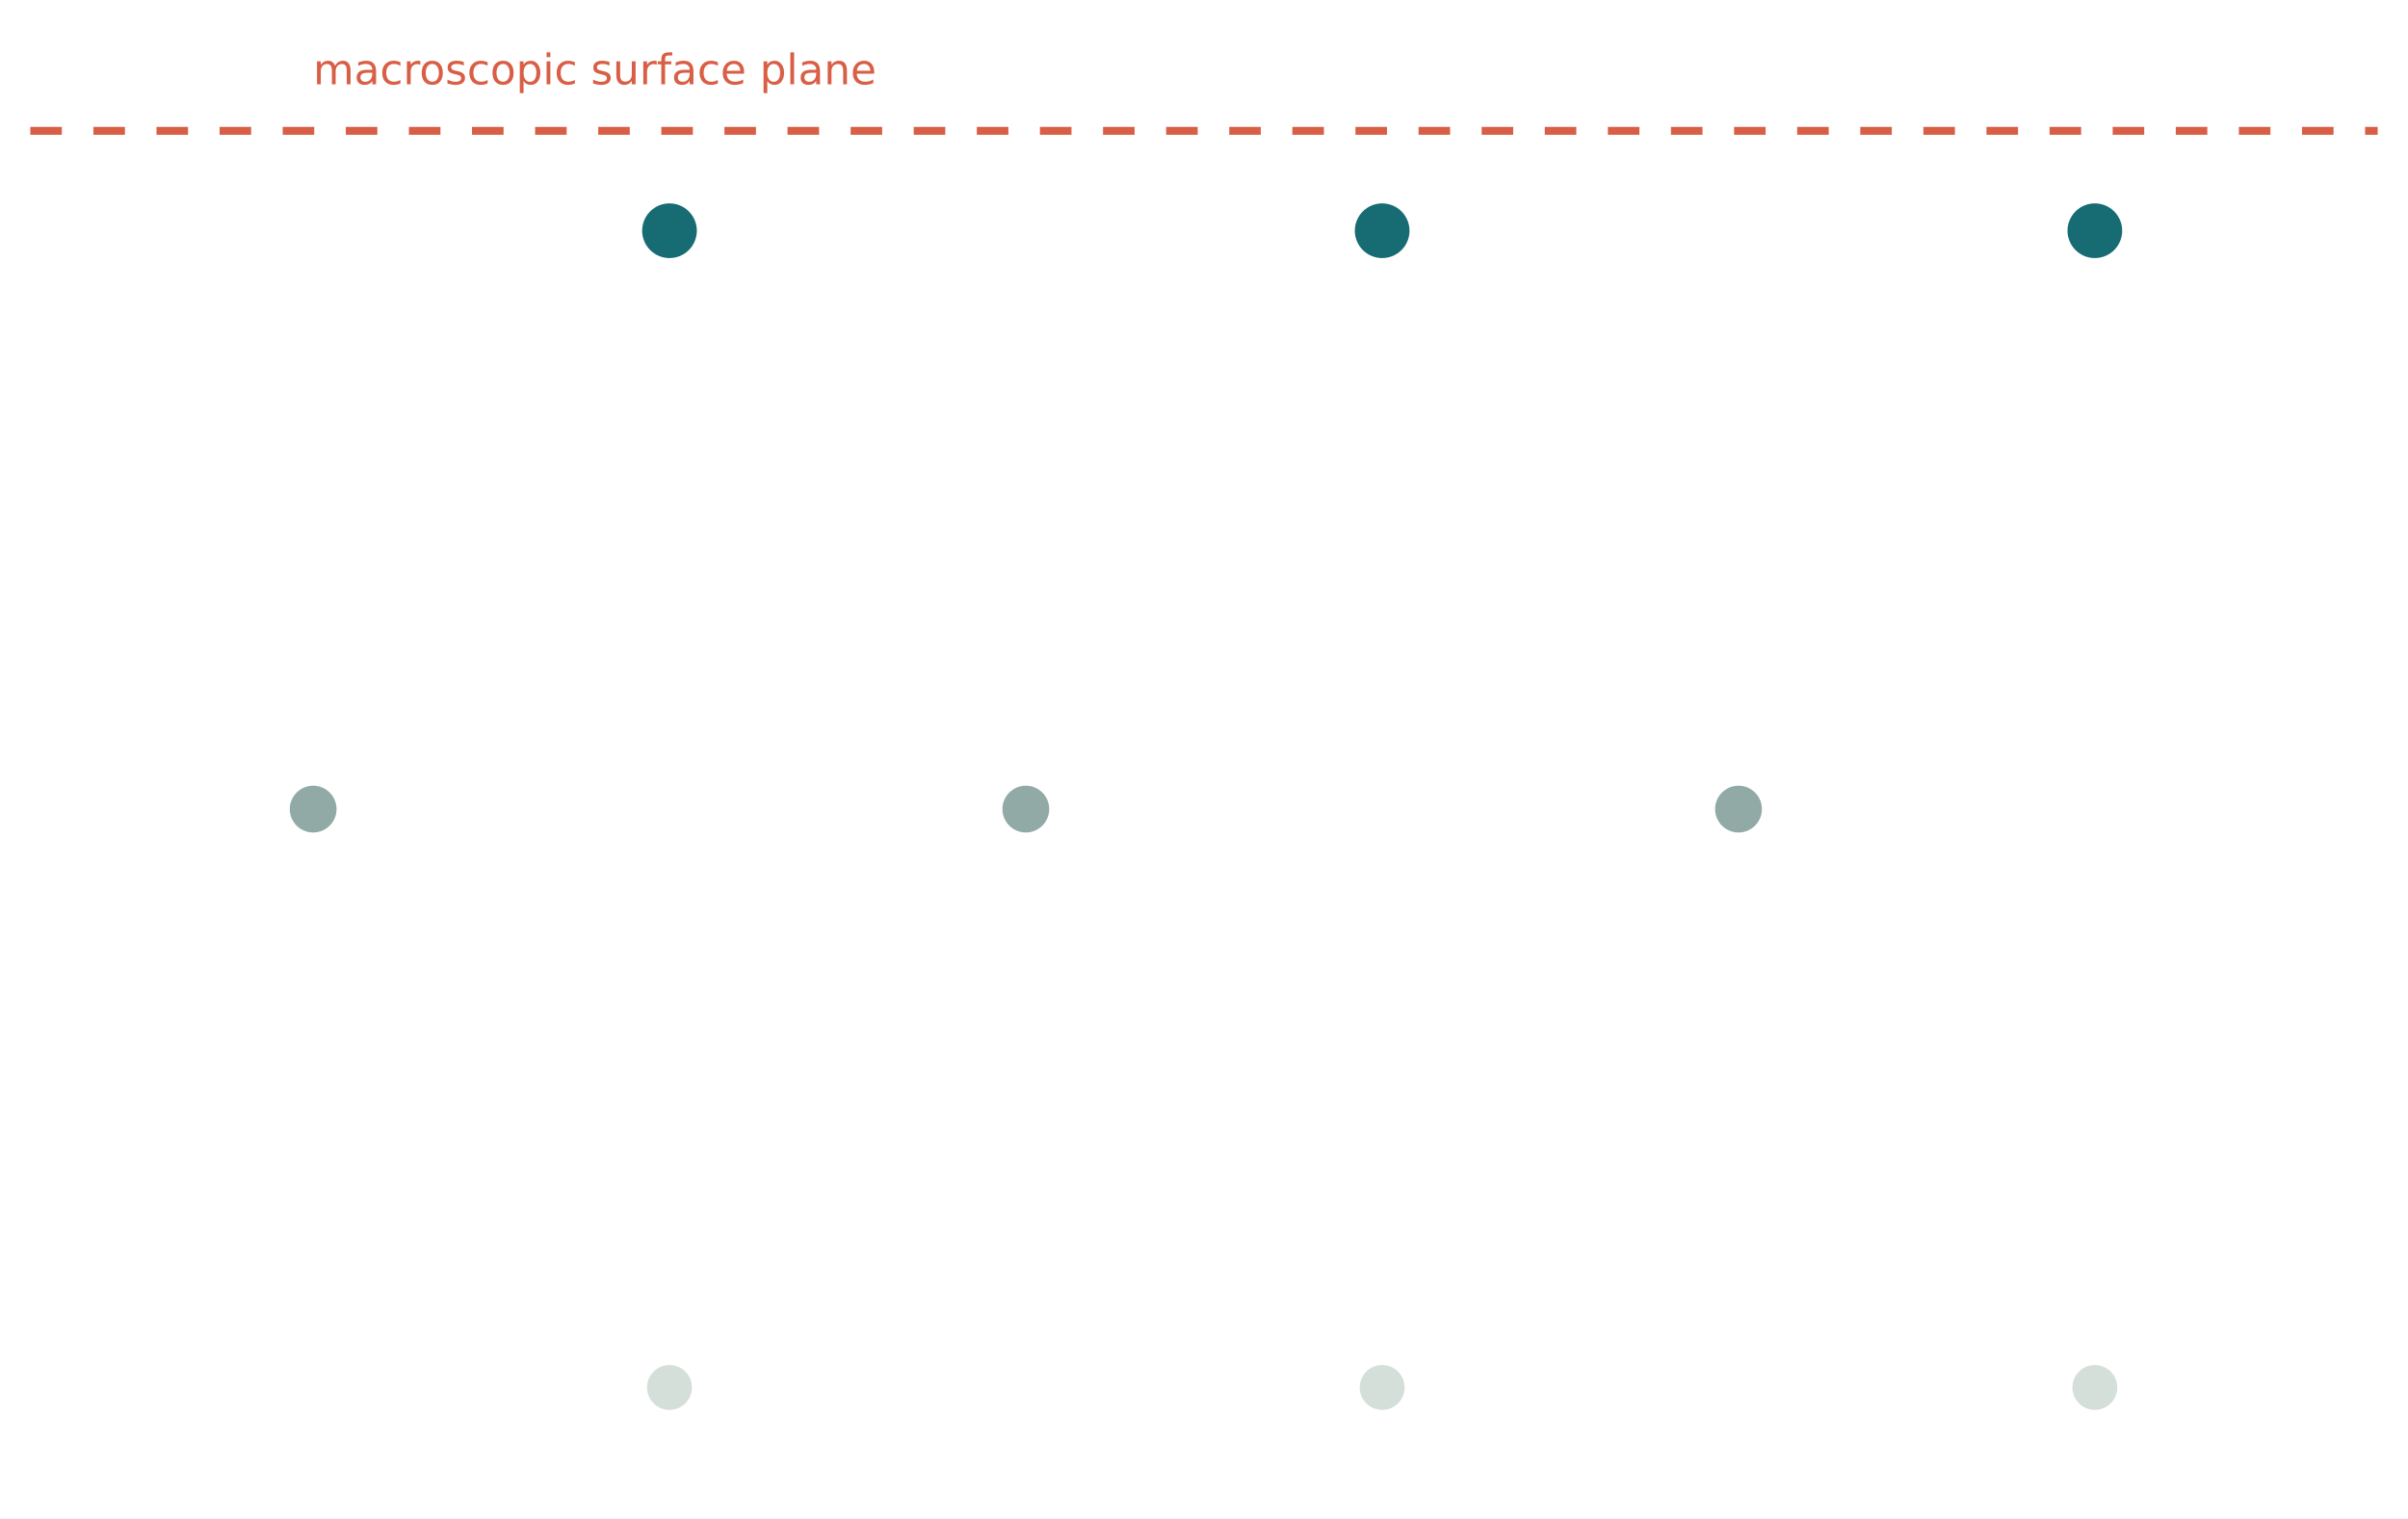
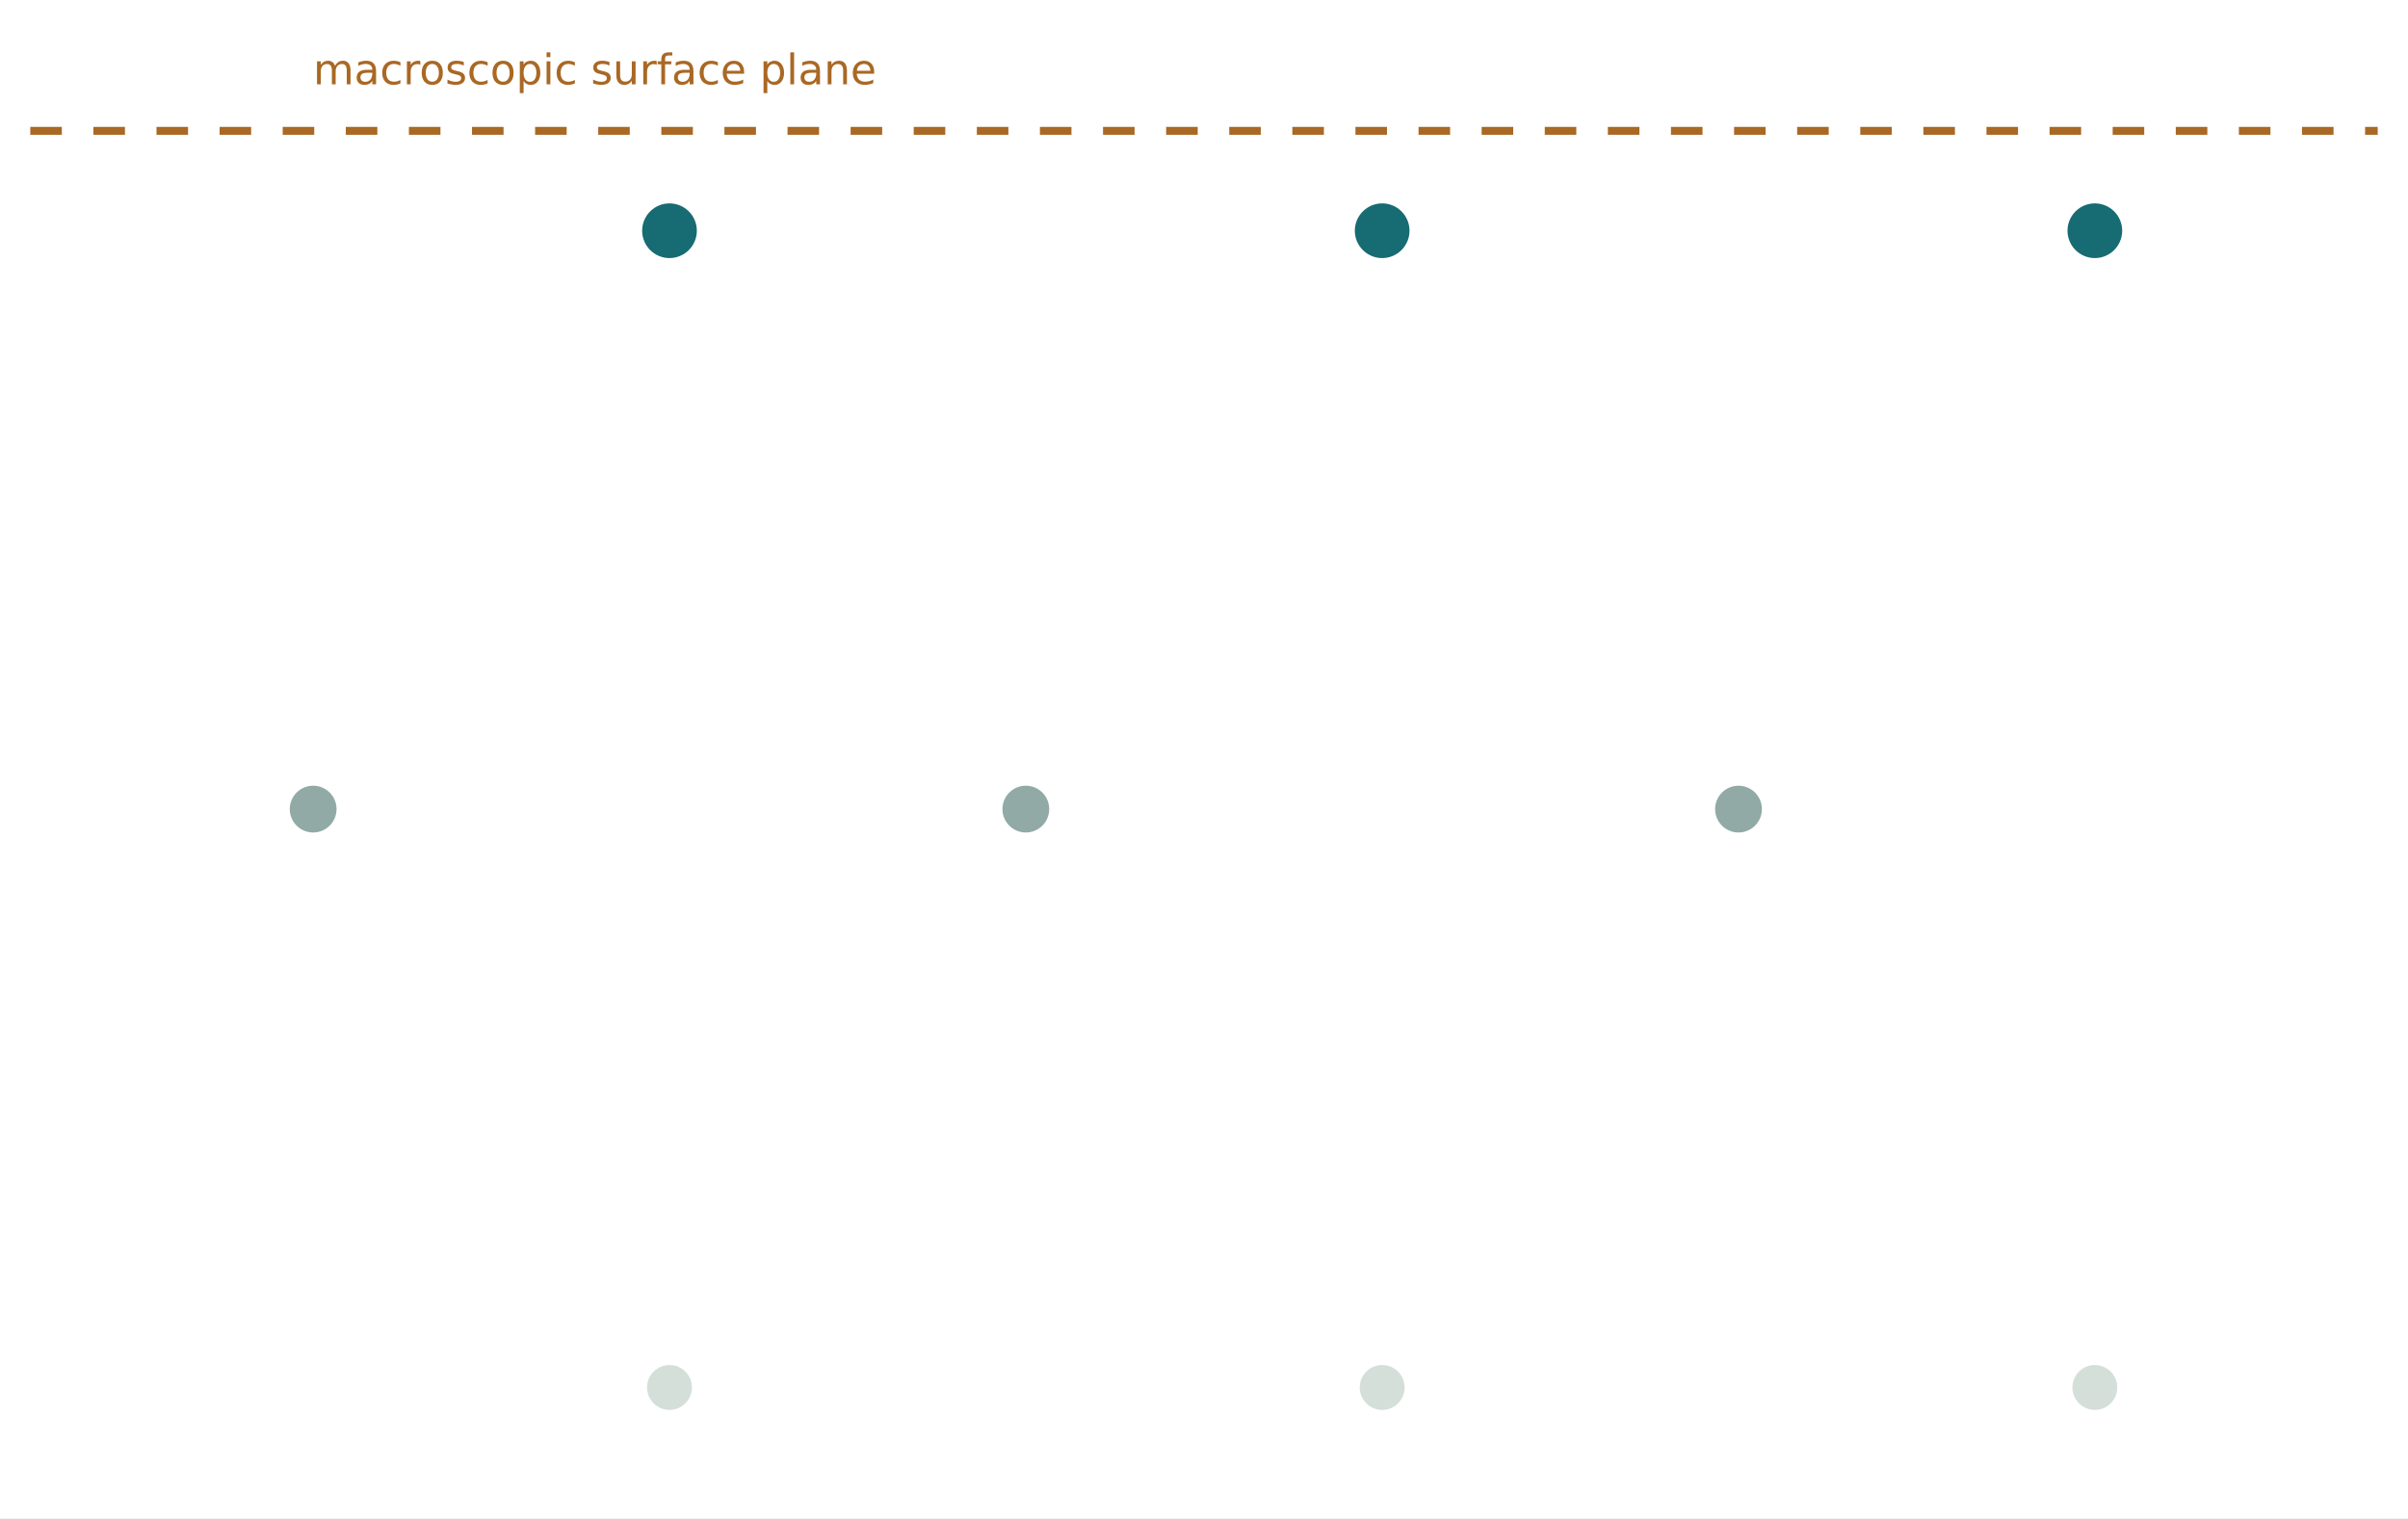
<svg xmlns="http://www.w3.org/2000/svg" xmlns:xlink="http://www.w3.org/1999/xlink" width="457.92pt" height="288.72pt" viewBox="0 0 457.92 288.72" version="1.1">
  <defs>
    <style type="text/css">*{stroke-linejoin: round; stroke-linecap: butt}</style>
  </defs>
  <g id="figure_1">
    <g id="patch_1">
      <path d="M 0 288.72 L 457.92 288.72 L 457.92 0 L 0 0 z " style="fill: #ffffff" />
    </g>
    <g id="axes_1">
      <g id="line2d_1">
-         <path d="M 5.76 24.877 L 452.16 24.877 " clip-path="url(#p948fd671a4)" style="fill: none; stroke-dasharray: 6,6; stroke-dashoffset: 0; stroke: #d85f45; stroke-width: 1.5" />
+         <path d="M 5.76 24.877 L 452.16 24.877 " clip-path="url(#p948fd671a4)" style="fill: none; stroke-dasharray: 6,6; stroke-dashoffset: 0; stroke: #a96824; stroke-width: 1.5" />
      </g>
      <g id="text_1">
-         <text style="font-size: 8px; font-family: 'DejaVu Sans'; text-anchor: start; fill: #d85f45" x="59.552" y="16.036" transform="rotate(-0 59.55203 16.03608)">macroscopic surface plane</text>
+         <text style="font-size: 8px; font-family: 'DejaVu Sans'; text-anchor: start; fill: #a96824" x="59.552" y="16.036" transform="rotate(-0 59.55203 16.03608)">macroscopic surface plane</text>
      </g>
      <g id="PathCollection_1">
        <defs>
          <path id="mc2a5256831" d="M 0 4.77 C 1.265 4.77 2.478 4.267 3.373 3.373 C 4.267 2.478 4.77 1.265 4.77 0 C 4.77 -1.265 4.267 -2.478 3.373 -3.373 C 2.478 -4.267 1.265 -4.77 0 -4.77 C -1.265 -4.77 -2.478 -4.267 -3.373 -3.373 C -4.267 -2.478 -4.77 -1.265 -4.77 0 C -4.77 1.265 -4.267 2.478 -3.373 3.373 C -2.478 4.267 -1.265 4.77 0 4.77 z " style="stroke: #ffffff" />
        </defs>
        <g clip-path="url(#p948fd671a4)">
          <use xlink:href="#mc2a5256831" x="127.315" y="263.843" style="fill: #d4dfda; stroke: #ffffff" />
        </g>
      </g>
      <g id="PathCollection_2">
        <defs>
          <path id="m2b01c09186" d="M 0 4.95 C 1.313 4.95 2.572 4.428 3.5 3.5 C 4.428 2.572 4.95 1.313 4.95 0 C 4.95 -1.313 4.428 -2.572 3.5 -3.5 C 2.572 -4.428 1.313 -4.95 0 -4.95 C -1.313 -4.95 -2.572 -4.428 -3.5 -3.5 C -4.428 -2.572 -4.95 -1.313 -4.95 0 C -4.95 1.313 -4.428 2.572 -3.5 3.5 C -2.572 4.428 -1.313 4.95 0 4.95 z " style="stroke: #ffffff" />
        </defs>
        <g clip-path="url(#p948fd671a4)">
          <use xlink:href="#m2b01c09186" x="59.552" y="153.86" style="fill: #91aaa6; stroke: #ffffff" />
        </g>
      </g>
      <g id="PathCollection_3">
        <defs>
          <path id="mde119c5b81" d="M 0 5.701 C 1.512 5.701 2.962 5.1 4.031 4.031 C 5.1 2.962 5.701 1.512 5.701 0 C 5.701 -1.512 5.1 -2.962 4.031 -4.031 C 2.962 -5.1 1.512 -5.701 0 -5.701 C -1.512 -5.701 -2.962 -5.1 -4.031 -4.031 C -5.1 -2.962 -5.701 -1.512 -5.701 0 C -5.701 1.512 -5.1 2.962 -4.031 4.031 C -2.962 5.1 -1.512 5.701 0 5.701 z " style="stroke: #ffffff" />
        </defs>
        <g clip-path="url(#p948fd671a4)">
          <use xlink:href="#mde119c5b81" x="127.315" y="43.876" style="fill: #176b72; stroke: #ffffff" />
        </g>
      </g>
      <g id="PathCollection_4">
        <g clip-path="url(#p948fd671a4)">
          <use xlink:href="#mc2a5256831" x="262.842" y="263.843" style="fill: #d4dfda; stroke: #ffffff" />
        </g>
      </g>
      <g id="PathCollection_5">
        <g clip-path="url(#p948fd671a4)">
          <use xlink:href="#m2b01c09186" x="195.078" y="153.86" style="fill: #91aaa6; stroke: #ffffff" />
        </g>
      </g>
      <g id="PathCollection_6">
        <g clip-path="url(#p948fd671a4)">
          <use xlink:href="#mde119c5b81" x="262.842" y="43.876" style="fill: #176b72; stroke: #ffffff" />
        </g>
      </g>
      <g id="PathCollection_7">
        <g clip-path="url(#p948fd671a4)">
          <use xlink:href="#mc2a5256831" x="398.368" y="263.843" style="fill: #d4dfda; stroke: #ffffff" />
        </g>
      </g>
      <g id="PathCollection_8">
        <g clip-path="url(#p948fd671a4)">
          <use xlink:href="#m2b01c09186" x="330.605" y="153.86" style="fill: #91aaa6; stroke: #ffffff" />
        </g>
      </g>
      <g id="PathCollection_9">
        <g clip-path="url(#p948fd671a4)">
          <use xlink:href="#mde119c5b81" x="398.368" y="43.876" style="fill: #176b72; stroke: #ffffff" />
        </g>
      </g>
    </g>
  </g>
  <defs>
    <clipPath id="p948fd671a4">
      <rect x="5.76" y="5.76" width="446.4" height="277.2" />
    </clipPath>
  </defs>
</svg>
